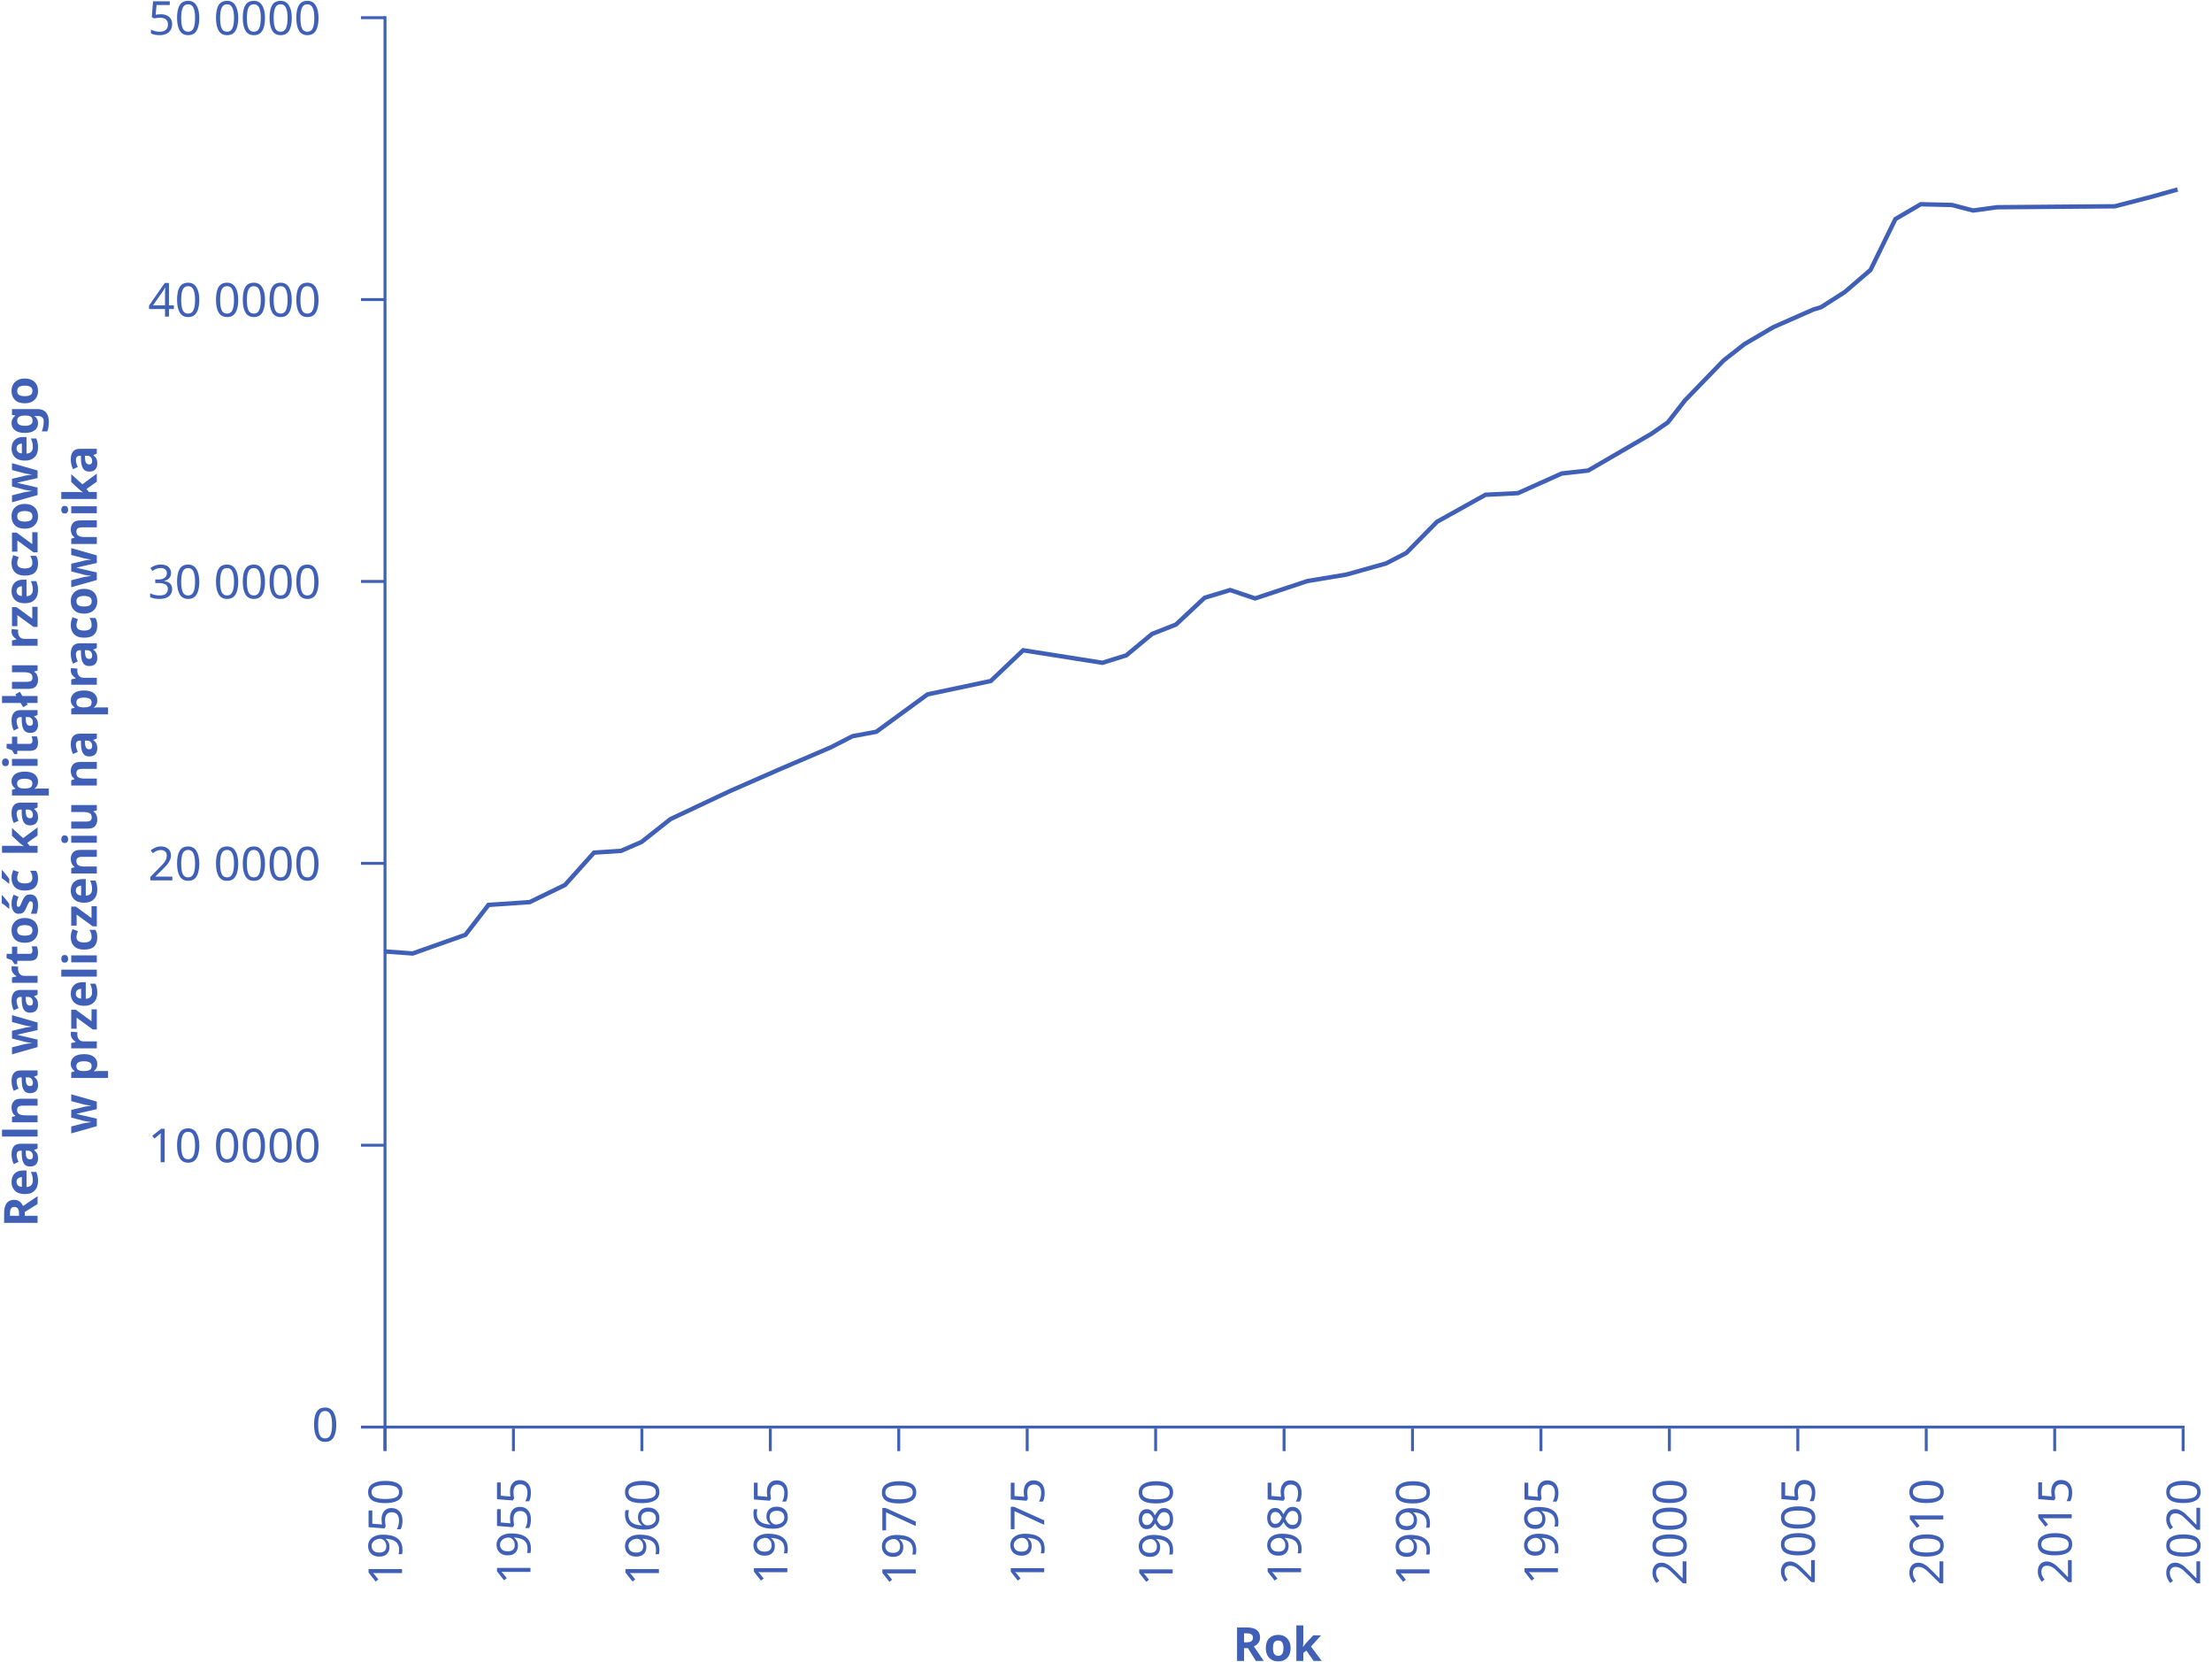
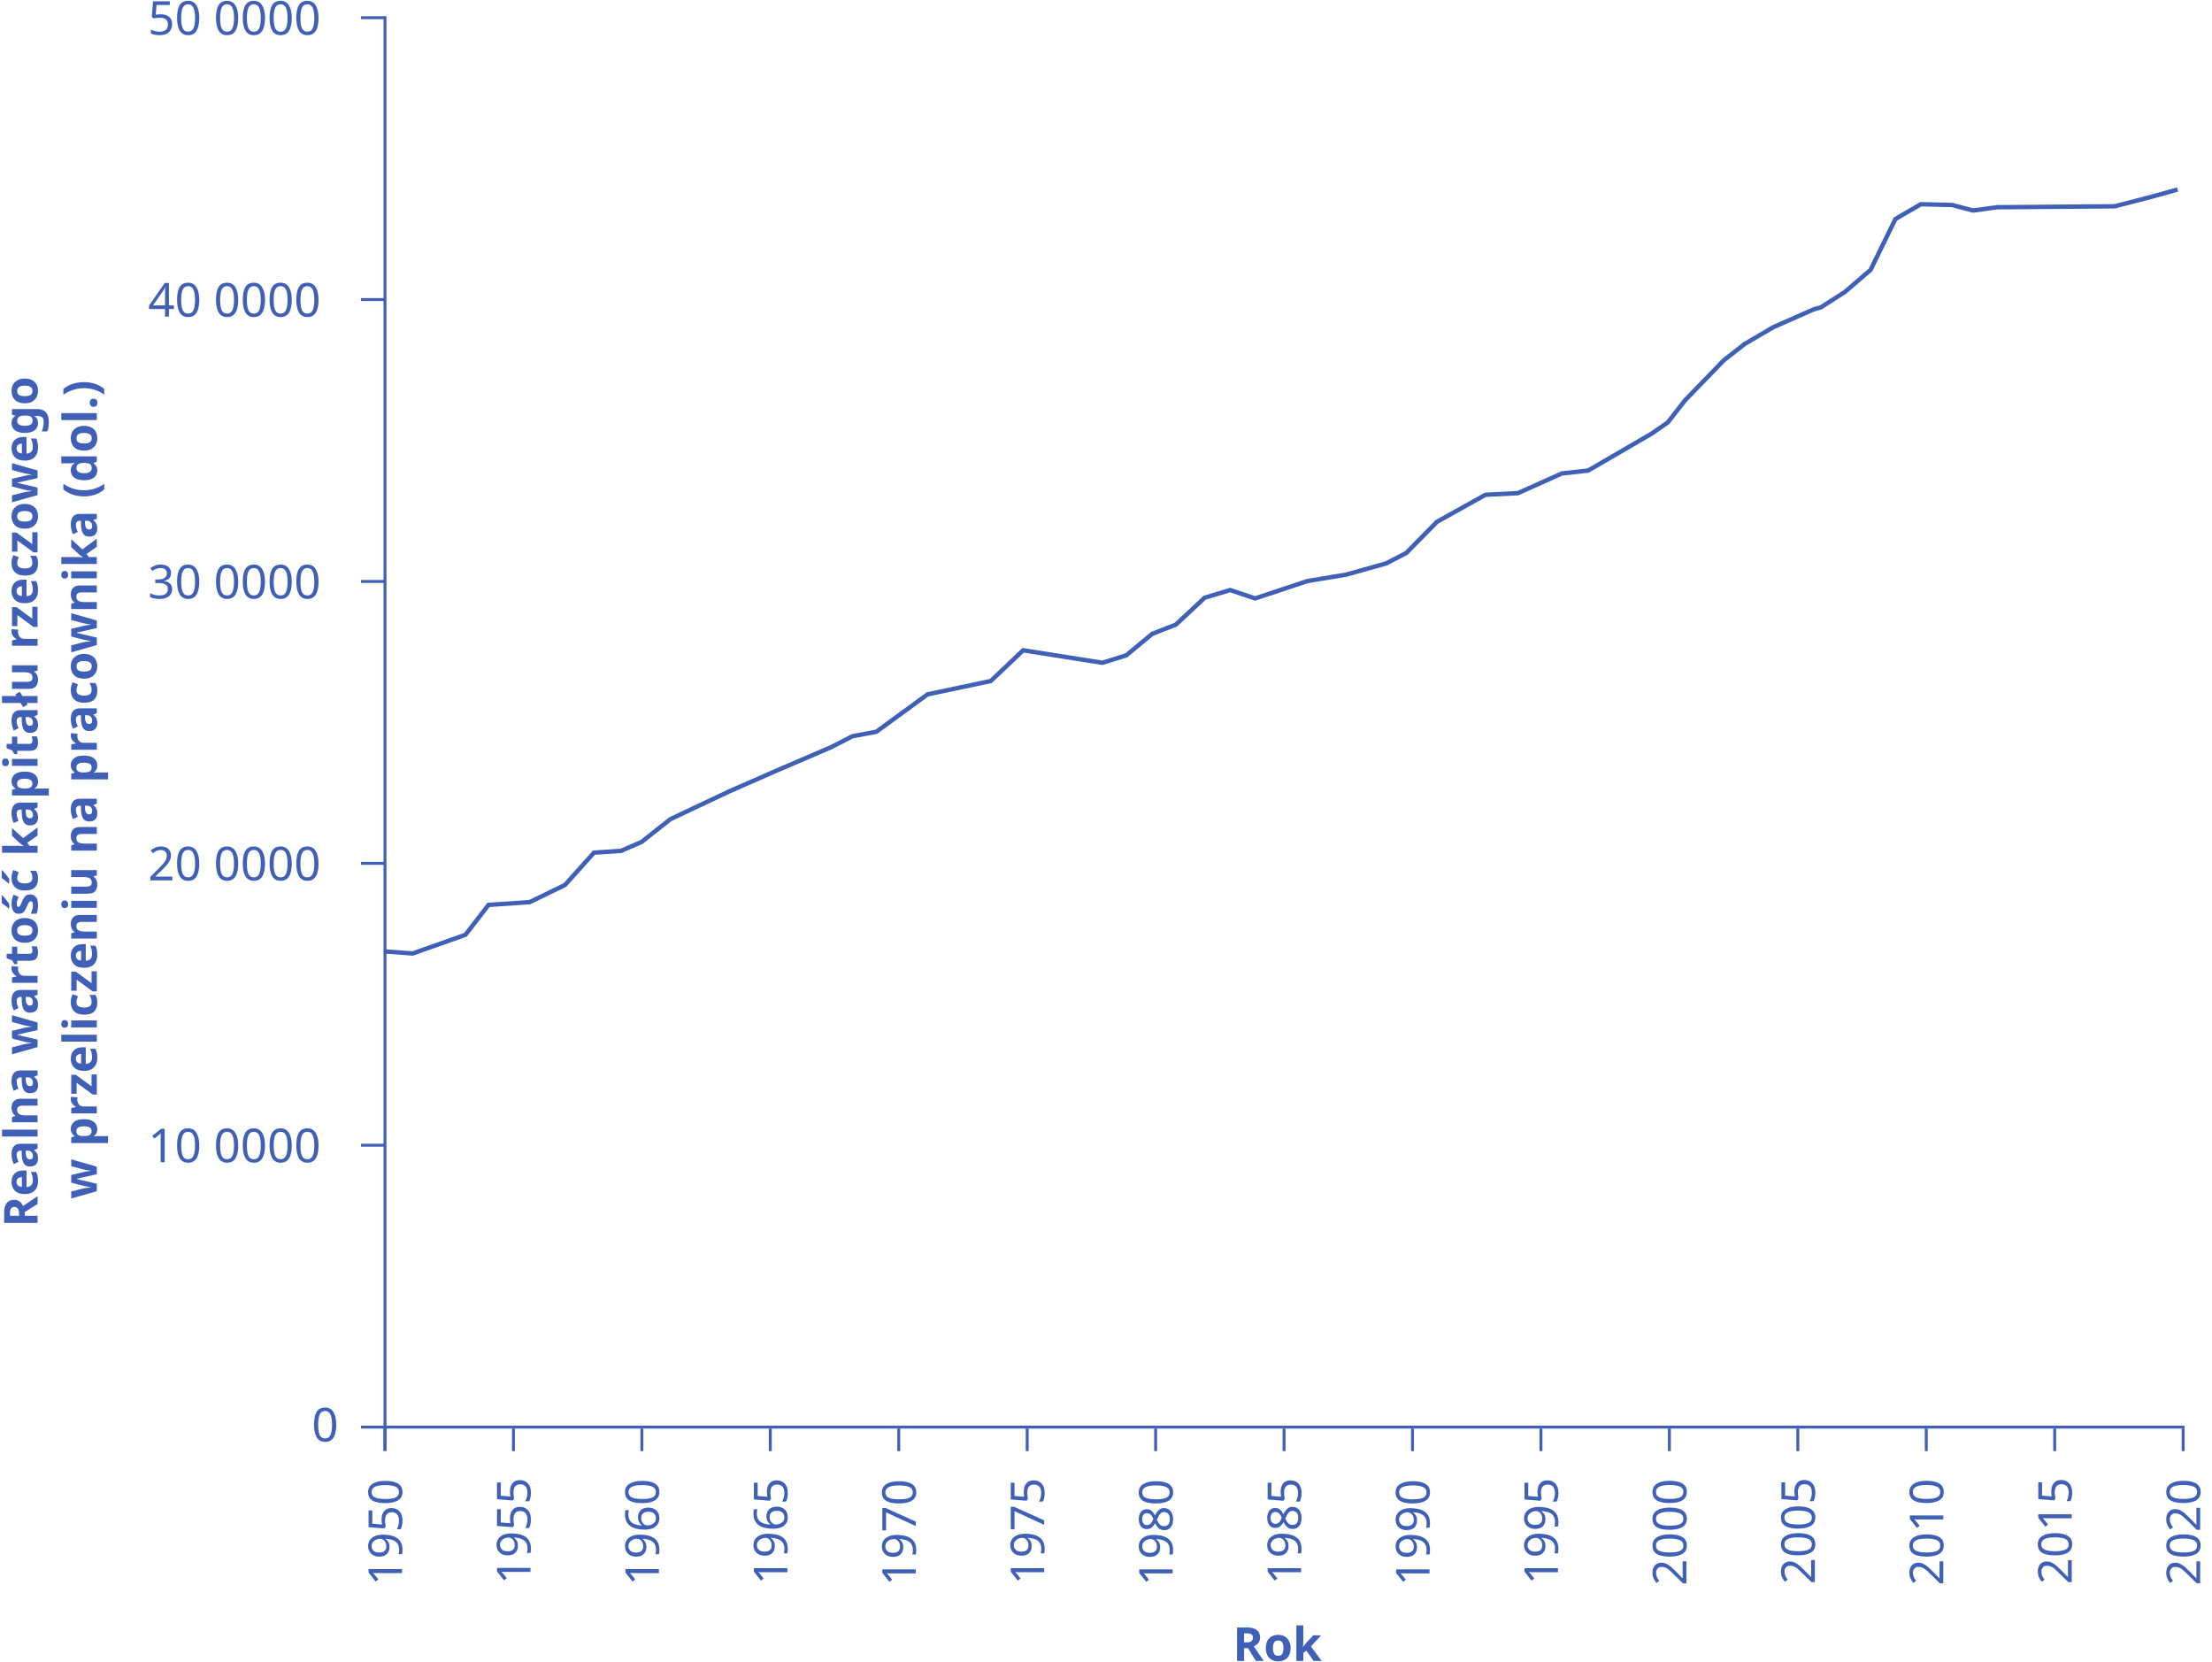
<svg xmlns="http://www.w3.org/2000/svg" version="1.1" id="svg8385" width="504.213" height="378.671" viewBox="0 0 504.213 378.671" xml:space="preserve">
  <defs id="defs8389" />
  <g id="g8393" transform="matrix(1.333333,0,0,-1.333333,19.29154,377.1035)">
    <g id="g29762" transform="translate(-0.6891487,0.6070755)">
      <g id="g1">
        <path d="M 52.139,38.298 H 359.694" style="fill:none;stroke:#3f60b6;stroke-width:0.5;stroke-linecap:butt;stroke-linejoin:miter;stroke-miterlimit:4;stroke-dasharray:none;stroke-opacity:1" id="path8399" />
        <path d="m 73.997,34.193 v 3.855" style="fill:none;stroke:#3f60b6;stroke-width:0.5;stroke-linecap:butt;stroke-linejoin:miter;stroke-miterlimit:4;stroke-dasharray:none;stroke-opacity:1" id="path8399-5" />
        <path d="m 52.039,34.298 v 3.762" style="fill:none;stroke:#3f60b6;stroke-width:0.5;stroke-linecap:butt;stroke-linejoin:miter;stroke-miterlimit:4;stroke-dasharray:none;stroke-opacity:1" id="path8399-5-61" />
        <path d="m 95.954,34.193 v 3.855" style="fill:none;stroke:#3f60b6;stroke-width:0.5;stroke-linecap:butt;stroke-linejoin:miter;stroke-miterlimit:4;stroke-dasharray:none;stroke-opacity:1" id="path8399-5-3" />
        <path d="m 117.912,34.193 v 3.855" style="fill:none;stroke:#3f60b6;stroke-width:0.5;stroke-linecap:butt;stroke-linejoin:miter;stroke-miterlimit:4;stroke-dasharray:none;stroke-opacity:1" id="path8399-5-5" />
        <path d="m 139.869,34.193 v 3.855" style="fill:none;stroke:#3f60b6;stroke-width:0.5;stroke-linecap:butt;stroke-linejoin:miter;stroke-miterlimit:4;stroke-dasharray:none;stroke-opacity:1" id="path8399-5-6" />
        <path d="m 161.827,34.193 v 3.855" style="fill:none;stroke:#3f60b6;stroke-width:0.5;stroke-linecap:butt;stroke-linejoin:miter;stroke-miterlimit:4;stroke-dasharray:none;stroke-opacity:1" id="path8399-5-2" />
        <path d="m 183.784,34.193 v 3.855" style="fill:none;stroke:#3f60b6;stroke-width:0.5;stroke-linecap:butt;stroke-linejoin:miter;stroke-miterlimit:4;stroke-dasharray:none;stroke-opacity:1" id="path8399-5-9" />
        <path d="m 205.742,34.193 v 3.855" style="fill:none;stroke:#3f60b6;stroke-width:0.5;stroke-linecap:butt;stroke-linejoin:miter;stroke-miterlimit:4;stroke-dasharray:none;stroke-opacity:1" id="path8399-5-1" />
        <path d="m 227.699,34.193 v 3.855" style="fill:none;stroke:#3f60b6;stroke-width:0.5;stroke-linecap:butt;stroke-linejoin:miter;stroke-miterlimit:4;stroke-dasharray:none;stroke-opacity:1" id="path8399-5-27" />
        <path d="m 249.657,34.193 v 3.855" style="fill:none;stroke:#3f60b6;stroke-width:0.5;stroke-linecap:butt;stroke-linejoin:miter;stroke-miterlimit:4;stroke-dasharray:none;stroke-opacity:1" id="path8399-5-0" />
        <path d="m 271.614,34.193 v 3.855" style="fill:none;stroke:#3f60b6;stroke-width:0.5;stroke-linecap:butt;stroke-linejoin:miter;stroke-miterlimit:4;stroke-dasharray:none;stroke-opacity:1" id="path8399-5-93" />
        <path d="m 293.572,34.193 v 3.855" style="fill:none;stroke:#3f60b6;stroke-width:0.5;stroke-linecap:butt;stroke-linejoin:miter;stroke-miterlimit:4;stroke-dasharray:none;stroke-opacity:1" id="path8399-5-60" />
        <path d="m 315.529,34.193 v 3.855" style="fill:none;stroke:#3f60b6;stroke-width:0.5;stroke-linecap:butt;stroke-linejoin:miter;stroke-miterlimit:4;stroke-dasharray:none;stroke-opacity:1" id="path8399-5-62" />
        <path d="M 47.934,279.195 H 52.039" style="fill:none;stroke:#3f60b6;stroke-width:0.5;stroke-linecap:butt;stroke-linejoin:miter;stroke-miterlimit:4;stroke-dasharray:none;stroke-opacity:1" id="path8399-5-7" />
        <path d="M 47.934,231.016 H 52.039" style="fill:none;stroke:#3f60b6;stroke-width:0.5;stroke-linecap:butt;stroke-linejoin:miter;stroke-miterlimit:4;stroke-dasharray:none;stroke-opacity:1" id="path8399-5-5-0" />
        <path d="M 47.934,182.836 H 52.039" style="fill:none;stroke:#3f60b6;stroke-width:0.5;stroke-linecap:butt;stroke-linejoin:miter;stroke-miterlimit:4;stroke-dasharray:none;stroke-opacity:1" id="path8399-5-6-2" />
        <path d="M 47.934,134.657 H 52.039" style="fill:none;stroke:#3f60b6;stroke-width:0.5;stroke-linecap:butt;stroke-linejoin:miter;stroke-miterlimit:4;stroke-dasharray:none;stroke-opacity:1" id="path8399-5-27-9" />
        <path d="M 47.934,86.477 H 52.039" style="fill:none;stroke:#3f60b6;stroke-width:0.5;stroke-linecap:butt;stroke-linejoin:miter;stroke-miterlimit:4;stroke-dasharray:none;stroke-opacity:1" id="path8399-5-93-2" />
        <path d="M 47.934,38.298 H 52.039" style="fill:none;stroke:#3f60b6;stroke-width:0.5;stroke-linecap:butt;stroke-linejoin:miter;stroke-miterlimit:4;stroke-dasharray:none;stroke-opacity:1" id="path8399-5-62-9" />
        <path d="M 52.039,279.445 V 34.193" style="fill:none;stroke:#3f60b6;stroke-width:0.5;stroke-linecap:butt;stroke-linejoin:miter;stroke-miterlimit:4;stroke-dasharray:none;stroke-opacity:1" id="path8397" />
        <text xml:space="preserve" transform="scale(1,-1)" style="font-variant:normal;font-weight:normal;font-size:8px;font-family:ArialMT;-inkscape-font-specification:ArialMT;writing-mode:lr-tb;fill:#3f60b6;fill-opacity:1;fill-rule:nonzero;stroke:none" id="text8085-3-06-4-0-2" x="196.985" y="1.669">
          <tspan id="tspan8083-2-2-30-6-6" x="196.985" y="1.669" style="font-style:normal;font-variant:normal;font-weight:bold;font-stretch:normal;font-family:sans-serif;-inkscape-font-specification:'sans-serif Bold'">Rok</tspan>
        </text>
        <text xml:space="preserve" transform="matrix(0,1,1,0,0,0)" style="font-variant:normal;font-weight:normal;font-size:8px;font-family:ArialMT;-inkscape-font-specification:ArialMT;text-align:center;writing-mode:lr-tb;text-anchor:middle;fill:#3f60b6;fill-opacity:1;fill-rule:nonzero;stroke:none" id="text8085-3-06-4-0-2-6" x="156.624" y="-7.354">
          <tspan x="156.624" y="-7.354" style="font-style:normal;font-variant:normal;font-weight:bold;font-stretch:normal;font-family:sans-serif;-inkscape-font-specification:'sans-serif Bold';text-align:center;text-anchor:middle" id="tspan497">Realna wartość kapitału rzeczowego</tspan>
-           <tspan x="156.624" y="2.773" style="font-style:normal;font-variant:normal;font-weight:bold;font-stretch:normal;font-family:sans-serif;-inkscape-font-specification:'sans-serif Bold';text-align:center;text-anchor:middle" id="tspan501">w przeliczeniu na pracownika</tspan>
+           <tspan x="156.624" y="2.773" style="font-style:normal;font-variant:normal;font-weight:bold;font-stretch:normal;font-family:sans-serif;-inkscape-font-specification:'sans-serif Bold';text-align:center;text-anchor:middle" id="tspan501">w przeliczeniu na pracownika (dol.)</tspan>
        </text>
        <text xml:space="preserve" transform="matrix(0,1,1,0,0,0)" style="font-variant:normal;font-weight:normal;font-size:8px;font-family:ArialMT;-inkscape-font-specification:ArialMT;writing-mode:lr-tb;fill:#3f60b6;fill-opacity:1;fill-rule:nonzero;stroke:none" id="text8085-3-06-4-0-2-9" x="11.184" y="54.952">
          <tspan id="tspan8083-2-2-30-6-6-4" x="11.184" y="54.952" style="font-style:normal;font-variant:normal;font-weight:normal;font-stretch:normal;font-family:sans-serif;-inkscape-font-specification:sans-serif">1950</tspan>
        </text>
        <text xml:space="preserve" transform="matrix(0,1,1,0,0,0)" style="font-variant:normal;font-weight:normal;font-size:8px;font-family:ArialMT;-inkscape-font-specification:ArialMT;writing-mode:lr-tb;fill:#3f60b6;fill-opacity:1;fill-rule:nonzero;stroke:none" id="text8085-3-06-4-0-2-9-9" x="11.338" y="164.739">
          <tspan id="tspan8083-2-2-30-6-6-4-0" x="11.338" y="164.739" style="font-style:normal;font-variant:normal;font-weight:normal;font-stretch:normal;font-family:sans-serif;-inkscape-font-specification:sans-serif">1975</tspan>
        </text>
        <text xml:space="preserve" transform="matrix(0,1,1,0,0,0)" style="font-variant:normal;font-weight:normal;font-size:8px;font-family:ArialMT;-inkscape-font-specification:ArialMT;writing-mode:lr-tb;fill:#3f60b6;fill-opacity:1;fill-rule:nonzero;stroke:none" id="text8085-3-06-4-0-2-9-7" x="11.131" y="186.696">
          <tspan id="tspan8083-2-2-30-6-6-4-1" x="11.131" y="186.696" style="font-style:normal;font-variant:normal;font-weight:normal;font-stretch:normal;font-family:sans-serif;-inkscape-font-specification:sans-serif">1980</tspan>
        </text>
        <text xml:space="preserve" transform="matrix(0,1,1,0,0,0)" style="font-variant:normal;font-weight:normal;font-size:8px;font-family:ArialMT;-inkscape-font-specification:ArialMT;writing-mode:lr-tb;fill:#3f60b6;fill-opacity:1;fill-rule:nonzero;stroke:none" id="text8085-3-06-4-0-2-9-97" x="11.338" y="208.654">
          <tspan id="tspan8083-2-2-30-6-6-4-76" x="11.338" y="208.654" style="font-style:normal;font-variant:normal;font-weight:normal;font-stretch:normal;font-family:sans-serif;-inkscape-font-specification:sans-serif">1985</tspan>
        </text>
        <text xml:space="preserve" transform="matrix(0,1,1,0,0,0)" style="font-variant:normal;font-weight:normal;font-size:8px;font-family:ArialMT;-inkscape-font-specification:ArialMT;writing-mode:lr-tb;fill:#3f60b6;fill-opacity:1;fill-rule:nonzero;stroke:none" id="text8085-3-06-4-0-2-9-5" x="11.131" y="230.611">
          <tspan id="tspan8083-2-2-30-6-6-4-63" x="11.131" y="230.611" style="font-style:normal;font-variant:normal;font-weight:normal;font-stretch:normal;font-family:sans-serif;-inkscape-font-specification:sans-serif">1990</tspan>
        </text>
        <text xml:space="preserve" transform="matrix(0,1,1,0,0,0)" style="font-variant:normal;font-weight:normal;font-size:8px;font-family:ArialMT;-inkscape-font-specification:ArialMT;writing-mode:lr-tb;fill:#3f60b6;fill-opacity:1;fill-rule:nonzero;stroke:none" id="text8085-3-06-4-0-2-9-94" x="11.338" y="252.569">
          <tspan id="tspan8083-2-2-30-6-6-4-8" x="11.338" y="252.569" style="font-style:normal;font-variant:normal;font-weight:normal;font-stretch:normal;font-family:sans-serif;-inkscape-font-specification:sans-serif">1995</tspan>
        </text>
        <text xml:space="preserve" transform="matrix(0,1,1,0,0,0)" style="font-variant:normal;font-weight:normal;font-size:8px;font-family:ArialMT;-inkscape-font-specification:ArialMT;writing-mode:lr-tb;fill:#3f60b6;fill-opacity:1;fill-rule:nonzero;stroke:none" id="text8085-3-06-4-0-2-9-94-4" x="11.2" y="274.526">
          <tspan id="tspan8083-2-2-30-6-6-4-8-8" x="11.2" y="274.526" style="font-style:normal;font-variant:normal;font-weight:normal;font-stretch:normal;font-family:sans-serif;-inkscape-font-specification:sans-serif">2000</tspan>
        </text>
        <text xml:space="preserve" transform="matrix(0,1,1,0,0,0)" style="font-variant:normal;font-weight:normal;font-size:8px;font-family:ArialMT;-inkscape-font-specification:ArialMT;writing-mode:lr-tb;fill:#3f60b6;fill-opacity:1;fill-rule:nonzero;stroke:none" id="text8085-3-06-4-0-2-9-94-4-3" x="11.407" y="296.484">
          <tspan id="tspan8083-2-2-30-6-6-4-8-8-2" x="11.407" y="296.484" style="font-style:normal;font-variant:normal;font-weight:normal;font-stretch:normal;font-family:sans-serif;-inkscape-font-specification:sans-serif">2005</tspan>
        </text>
        <text xml:space="preserve" transform="matrix(0,1,1,0,0,0)" style="font-variant:normal;font-weight:normal;font-size:8px;font-family:ArialMT;-inkscape-font-specification:ArialMT;writing-mode:lr-tb;fill:#3f60b6;fill-opacity:1;fill-rule:nonzero;stroke:none" id="text8085-3-06-4-0-2-9-94-4-6" x="11.2" y="318.441">
          <tspan id="tspan8083-2-2-30-6-6-4-8-8-5" x="11.2" y="318.441" style="font-style:normal;font-variant:normal;font-weight:normal;font-stretch:normal;font-family:sans-serif;-inkscape-font-specification:sans-serif">2010</tspan>
        </text>
        <path d="m 337.487,34.193 v 3.855" style="fill:none;stroke:#3f60b6;stroke-width:0.5;stroke-linecap:butt;stroke-linejoin:miter;stroke-miterlimit:4;stroke-dasharray:none;stroke-opacity:1" id="path8399-5-60-6" />
        <path d="m 359.444,34.193 v 3.855" style="fill:none;stroke:#3f60b6;stroke-width:0.5;stroke-linecap:butt;stroke-linejoin:miter;stroke-miterlimit:4;stroke-dasharray:none;stroke-opacity:1" id="path8399-5-62-7" />
        <text xml:space="preserve" transform="matrix(0,1,1,0,0,0)" style="font-variant:normal;font-weight:normal;font-size:8px;font-family:ArialMT;-inkscape-font-specification:ArialMT;writing-mode:lr-tb;fill:#3f60b6;fill-opacity:1;fill-rule:nonzero;stroke:none" id="text8085-3-06-4-0-2-9-94-4-3-5" x="11.407" y="340.399">
          <tspan id="tspan8083-2-2-30-6-6-4-8-8-2-3" x="11.407" y="340.399" style="font-style:normal;font-variant:normal;font-weight:normal;font-stretch:normal;font-family:sans-serif;-inkscape-font-specification:sans-serif">2015</tspan>
        </text>
        <text xml:space="preserve" transform="matrix(0,1,1,0,0,0)" style="font-variant:normal;font-weight:normal;font-size:8px;font-family:ArialMT;-inkscape-font-specification:ArialMT;writing-mode:lr-tb;fill:#3f60b6;fill-opacity:1;fill-rule:nonzero;stroke:none" id="text8085-3-06-4-0-2-9-94-4-6-5" x="11.2" y="362.356">
          <tspan id="tspan8083-2-2-30-6-6-4-8-8-5-6" x="11.2" y="362.356" style="font-style:normal;font-variant:normal;font-weight:normal;font-stretch:normal;font-family:sans-serif;-inkscape-font-specification:sans-serif">2020</tspan>
        </text>
        <text xml:space="preserve" transform="matrix(0,1,1,0,0,0)" style="font-variant:normal;font-weight:normal;font-size:8px;font-family:ArialMT;-inkscape-font-specification:ArialMT;writing-mode:lr-tb;fill:#3f60b6;fill-opacity:1;fill-rule:nonzero;stroke:none" id="text8085-3-06-4-0-2-9-50" x="11.391" y="76.909">
          <tspan id="tspan8083-2-2-30-6-6-4-96" x="11.391" y="76.909" style="font-style:normal;font-variant:normal;font-weight:normal;font-stretch:normal;font-family:sans-serif;-inkscape-font-specification:sans-serif">1955</tspan>
        </text>
        <text xml:space="preserve" transform="matrix(0,1,1,0,0,0)" style="font-variant:normal;font-weight:normal;font-size:8px;font-family:ArialMT;-inkscape-font-specification:ArialMT;writing-mode:lr-tb;fill:#3f60b6;fill-opacity:1;fill-rule:nonzero;stroke:none" id="text8085-3-06-4-0-2-9-50-0" x="11.184" y="98.867">
          <tspan id="tspan8083-2-2-30-6-6-4-96-3" x="11.184" y="98.867" style="font-style:normal;font-variant:normal;font-weight:normal;font-stretch:normal;font-family:sans-serif;-inkscape-font-specification:sans-serif">1960</tspan>
        </text>
        <text xml:space="preserve" transform="matrix(0,1,1,0,0,0)" style="font-variant:normal;font-weight:normal;font-size:8px;font-family:ArialMT;-inkscape-font-specification:ArialMT;writing-mode:lr-tb;fill:#3f60b6;fill-opacity:1;fill-rule:nonzero;stroke:none" id="text8085-3-06-4-0-2-9-50-09" x="11.338" y="120.824">
          <tspan id="tspan8083-2-2-30-6-6-4-96-2" x="11.338" y="120.824" style="font-style:normal;font-variant:normal;font-weight:normal;font-stretch:normal;font-family:sans-serif;-inkscape-font-specification:sans-serif">1965</tspan>
        </text>
        <text xml:space="preserve" transform="matrix(0,1,1,0,0,0)" style="font-variant:normal;font-weight:normal;font-size:8px;font-family:ArialMT;-inkscape-font-specification:ArialMT;writing-mode:lr-tb;fill:#3f60b6;fill-opacity:1;fill-rule:nonzero;stroke:none" id="text8085-3-06-4-0-2-9-50-5" x="11.131" y="142.782">
          <tspan id="tspan8083-2-2-30-6-6-4-96-4" x="11.131" y="142.782" style="font-style:normal;font-variant:normal;font-weight:normal;font-stretch:normal;font-family:sans-serif;-inkscape-font-specification:sans-serif">1970</tspan>
        </text>
        <text xml:space="preserve" transform="scale(1,-1)" style="font-variant:normal;font-weight:normal;font-size:8px;font-family:ArialMT;-inkscape-font-specification:ArialMT;writing-mode:lr-tb;fill:#3f60b6;fill-opacity:1;fill-rule:nonzero;stroke:none" id="text8085-3-06-4-0-2-9-9-4" x="11.528" y="-179.924">
          <tspan id="tspan8083-2-2-30-6-6-4-0-6" x="11.528" y="-179.924" style="font-style:normal;font-variant:normal;font-weight:normal;font-stretch:normal;font-family:sans-serif;-inkscape-font-specification:sans-serif">30 0000</tspan>
        </text>
        <text xml:space="preserve" transform="scale(1,-1)" style="font-variant:normal;font-weight:normal;font-size:8px;font-family:ArialMT;-inkscape-font-specification:ArialMT;writing-mode:lr-tb;fill:#3f60b6;fill-opacity:1;fill-rule:nonzero;stroke:none" id="text8085-3-06-4-0-2-9-97-2" x="11.528" y="-131.745">
          <tspan id="tspan8083-2-2-30-6-6-4-76-47" x="11.528" y="-131.745" style="font-style:normal;font-variant:normal;font-weight:normal;font-stretch:normal;font-family:sans-serif;-inkscape-font-specification:sans-serif">20 0000</tspan>
        </text>
        <text xml:space="preserve" transform="scale(1,-1)" style="font-variant:normal;font-weight:normal;font-size:8px;font-family:ArialMT;-inkscape-font-specification:ArialMT;writing-mode:lr-tb;fill:#3f60b6;fill-opacity:1;fill-rule:nonzero;stroke:none" id="text8085-3-06-4-0-2-9-5-7" x="11.528" y="-83.565">
          <tspan id="tspan8083-2-2-30-6-6-4-63-5" x="11.528" y="-83.565" style="font-style:normal;font-variant:normal;font-weight:normal;font-stretch:normal;font-family:sans-serif;-inkscape-font-specification:sans-serif">10 0000</tspan>
        </text>
        <text xml:space="preserve" transform="scale(1,-1)" style="font-variant:normal;font-weight:normal;font-size:8px;font-family:ArialMT;-inkscape-font-specification:ArialMT;writing-mode:lr-tb;fill:#3f60b6;fill-opacity:1;fill-rule:nonzero;stroke:none" id="text8085-3-06-4-0-2-9-5-7-0" x="39.521" y="-35.847">
          <tspan id="tspan8083-2-2-30-6-6-4-63-5-4" x="39.521" y="-35.847" style="font-style:normal;font-variant:normal;font-weight:normal;font-stretch:normal;font-family:sans-serif;-inkscape-font-specification:sans-serif">0</tspan>
        </text>
        <text xml:space="preserve" transform="scale(1,-1)" style="font-variant:normal;font-weight:normal;font-size:8px;font-family:ArialMT;-inkscape-font-specification:ArialMT;writing-mode:lr-tb;fill:#3f60b6;fill-opacity:1;fill-rule:nonzero;stroke:none" id="text8085-3-06-4-0-2-9-50-09-6" x="11.528" y="-276.283">
          <tspan id="tspan8083-2-2-30-6-6-4-96-2-8" x="11.528" y="-276.283" style="font-style:normal;font-variant:normal;font-weight:normal;font-stretch:normal;font-family:sans-serif;-inkscape-font-specification:sans-serif">50 0000</tspan>
        </text>
        <text xml:space="preserve" transform="scale(1,-1)" style="font-variant:normal;font-weight:normal;font-size:8px;font-family:ArialMT;-inkscape-font-specification:ArialMT;writing-mode:lr-tb;fill:#3f60b6;fill-opacity:1;fill-rule:nonzero;stroke:none" id="text8085-3-06-4-0-2-9-50-5-0" x="11.528" y="-228.104">
          <tspan id="tspan8083-2-2-30-6-6-4-96-4-2" x="11.528" y="-228.104" style="font-style:normal;font-variant:normal;font-weight:normal;font-stretch:normal;font-family:sans-serif;-inkscape-font-specification:sans-serif">40 0000</tspan>
        </text>
        <path style="fill:none;stroke:#3f60b6;stroke-width:0.75;stroke-opacity:1" d="m 52.039,119.593 4.731,-0.344 9.027,3.195 3.935,5.108 7.042,0.474 6.033,2.93 4.966,5.535 4.61,0.295 3.518,1.524 4.946,3.909 10.119,4.771 8.168,3.582 9.135,3.921 3.695,1.894 4.065,0.755 8.76,6.395 10.818,2.287 5.531,5.25 13.549,-2.139 4.086,1.276 4.412,3.659 4.072,1.599 4.901,4.58 4.363,1.321 4.268,-1.436 8.929,2.969 6.698,1.113 6.78,1.908 3.453,1.789 5.231,5.319 8.301,4.623 5.54,0.275 7.496,3.362 4.519,0.504 10.804,6.282 2.809,1.943 2.935,3.77 6.608,6.822 3.547,2.783 4.931,2.896 6.869,3.031 1.286,0.377 4.065,2.595 4.408,3.781 4.258,8.706 4.339,2.531 5.327,-0.127 3.616,-0.947 4.096,0.559 20.138,0.164 6.336,1.641 4.39,1.229" id="path737" />
      </g>
    </g>
  </g>
</svg>
